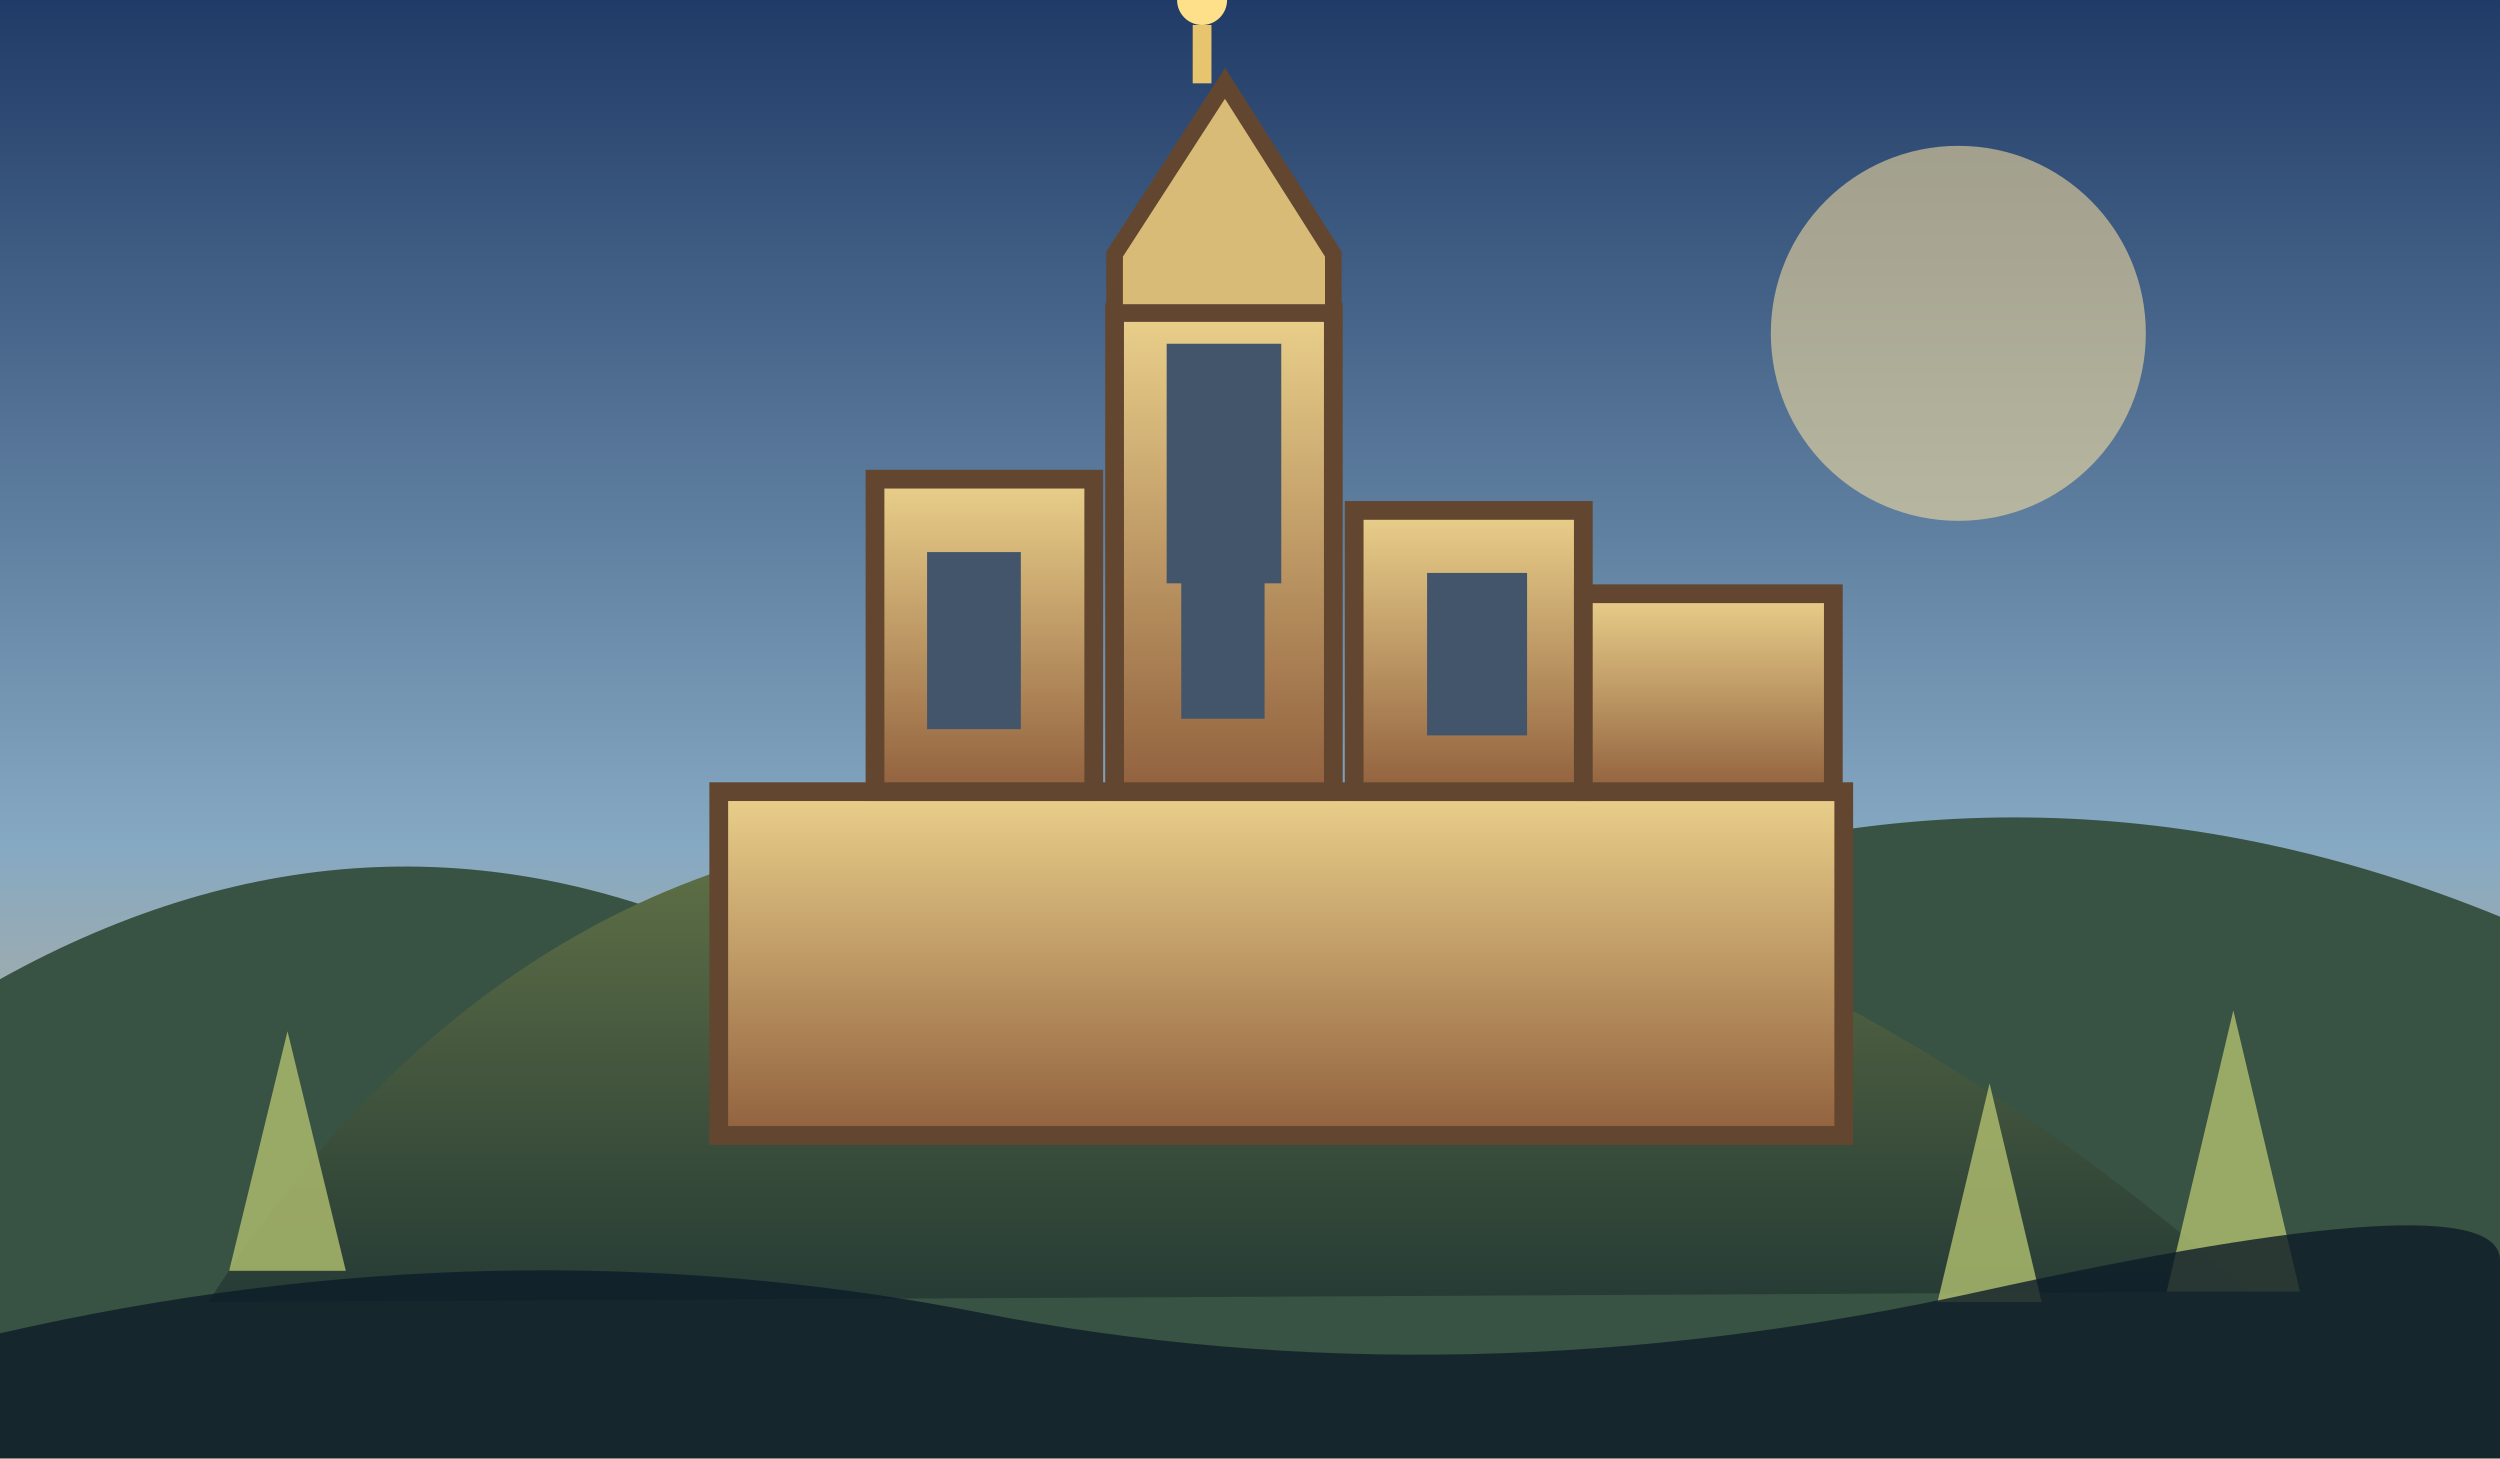
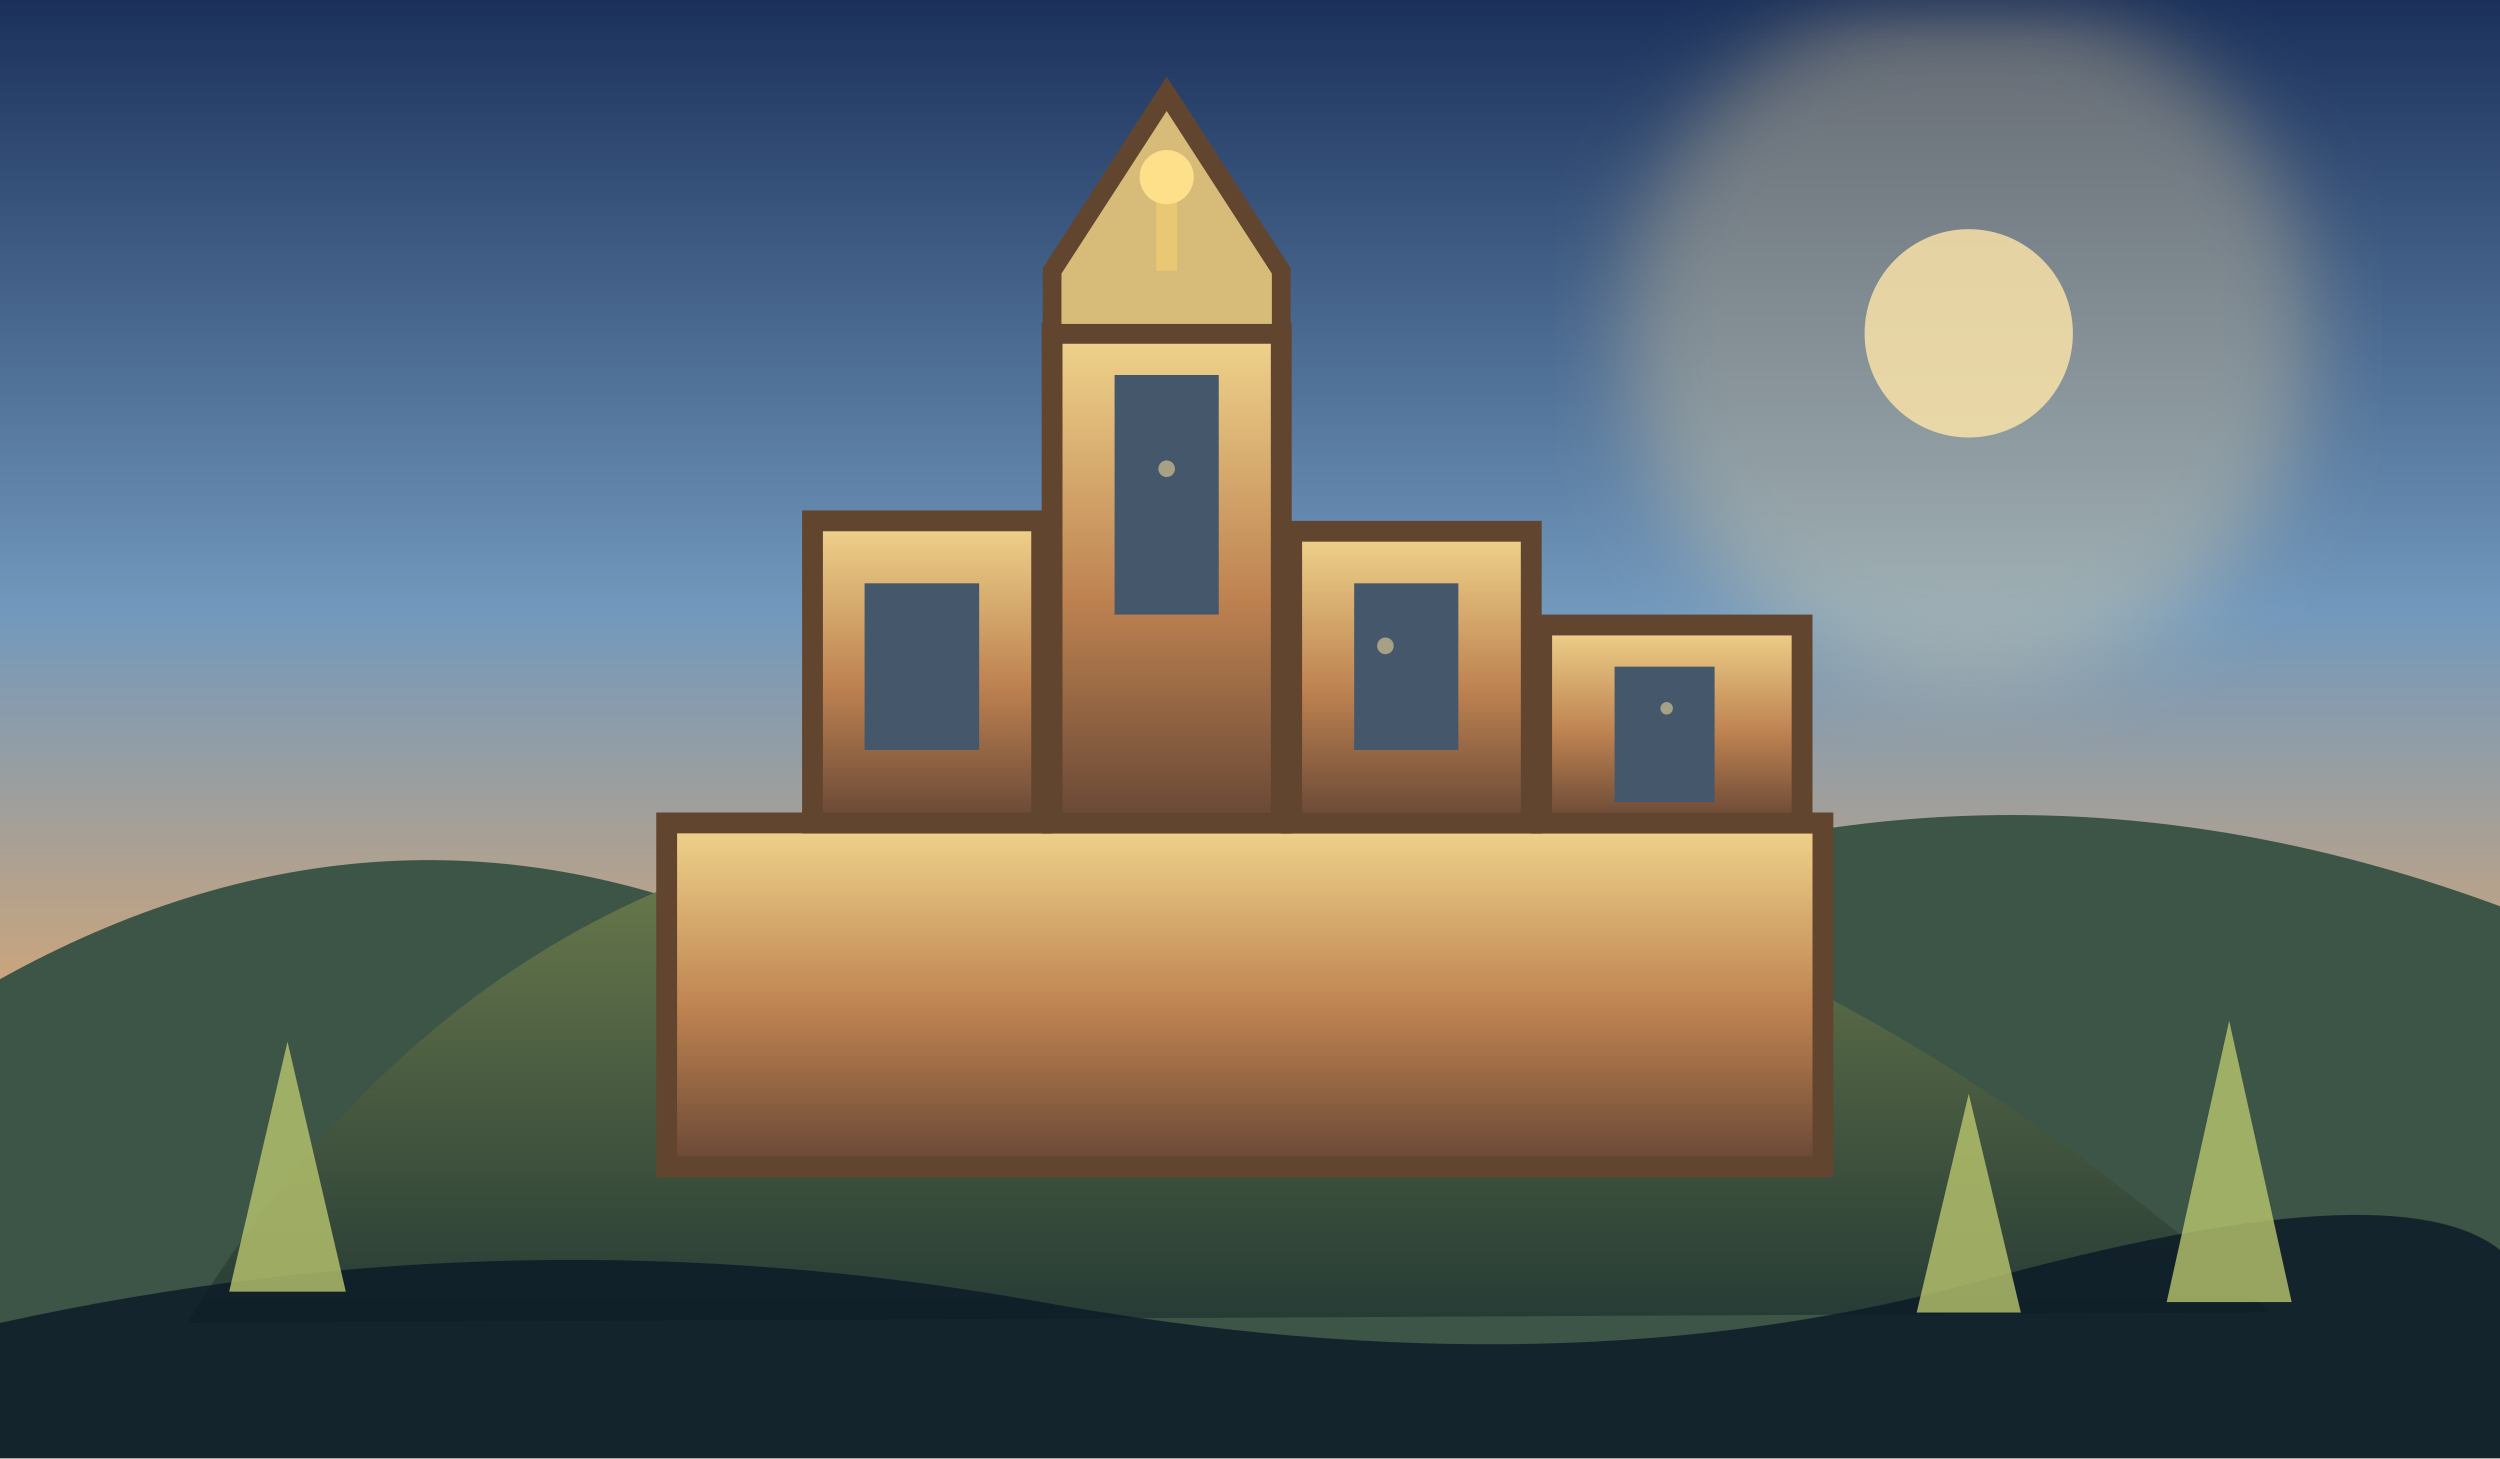
- <svg xmlns="http://www.w3.org/2000/svg" viewBox="0 0 1200 700" role="img" aria-label="Il·lustració cinematogràfica de la Seu Vella de Lleida">
+ <svg xmlns="http://www.w3.org/2000/svg" viewBox="0 0 1200 700" preserveAspectRatio="xMidYMid slice" role="img" aria-label="Lleida, Seu Vella sobre el turó, il·lustració cinematogràfica">
  <defs>
    <linearGradient id="sky" x2="0" y2="1">
-       <stop stop-color="#203b67" />
-       <stop offset=".58" stop-color="#86a9c3" />
-       <stop offset="1" stop-color="#e9b66c" />
+       <stop stop-color="#1b315b" />
+       <stop offset=".42" stop-color="#7299bd" />
+       <stop offset=".76" stop-color="#e8a967" />
+       <stop offset="1" stop-color="#f1d08d" />
    </linearGradient>
    <linearGradient id="hill" x2="0" y2="1">
-       <stop stop-color="#637447" />
+       <stop stop-color="#71814e" />
      <stop offset="1" stop-color="#263b35" />
    </linearGradient>
    <linearGradient id="stone" x2="0" y2="1">
-       <stop stop-color="#ead08b" />
-       <stop offset="1" stop-color="#91613e" />
+       <stop stop-color="#f0d48c" />
+       <stop offset=".55" stop-color="#bd8150" />
+       <stop offset="1" stop-color="#674735" />
    </linearGradient>
+     <filter id="glow">
+       <feGaussianBlur stdDeviation="20" />
+     </filter>
  </defs>
  <rect width="1200" height="700" fill="url(#sky)" />
-   <circle cx="940" cy="160" r="90" fill="#ffe3a1" opacity=".55" />
-   <path d="M0 470 Q180 370 360 455 Q560 330 760 430 Q980 350 1200 440 V700H0Z" fill="#385243" />
-   <path d="M100 625 Q250 390 500 395 Q800 375 1080 620Z" fill="url(#hill)" />
-   <g transform="translate(275 95)">
-     <path d="M70 450V285H610V450Z" fill="url(#stone)" stroke="#624630" stroke-width="9" />
-     <path d="M145 285V135h105v150Z" fill="url(#stone)" stroke="#624630" stroke-width="9" />
-     <path d="M260 285V55h105v230Z" fill="url(#stone)" stroke="#624630" stroke-width="9" />
-     <path d="M375 285V150h110v135Z" fill="url(#stone)" stroke="#624630" stroke-width="9" />
-     <path d="M485 285V190h120v95Z" fill="url(#stone)" stroke="#624630" stroke-width="9" />
-     <path d="M260 55h105v-28l-52-82-53 82Z" fill="#d8bb77" stroke="#624630" stroke-width="8" />
-     <path d="M285 70h55v115h-55zM292 145h40v105h-40zM170 170h45v85h-45zM410 180h48v78h-48z" fill="#43556a" />
-     <path d="M302 -55v-28" stroke="#e7c56f" stroke-width="9" />
-     <circle cx="302" cy="-95" r="12" fill="#ffe08a" />
+   <circle cx="945" cy="160" r="165" fill="#ffe0a0" opacity=".32" filter="url(#glow)" />
+   <circle cx="945" cy="160" r="50" fill="#ffe6a9" opacity=".8" />
+   <path d="M0 470 Q180 370 360 445 Q550 335 750 430 Q970 350 1200 435 V700H0Z" fill="#3c5546" />
+   <path d="M90 635 Q235 395 500 390 Q805 375 1090 630Z" fill="url(#hill)" />
+   <g transform="translate(250 105)">
+     <path d="M70 455V290H625V455Z" fill="url(#stone)" stroke="#61452f" stroke-width="10" />
+     <path d="M140 290V145h110v145Z" fill="url(#stone)" stroke="#61452f" stroke-width="10" />
+     <path d="M255 290V55h110v235Z" fill="url(#stone)" stroke="#61452f" stroke-width="10" />
+     <path d="M370 290V150h115v140Z" fill="url(#stone)" stroke="#61452f" stroke-width="10" />
+     <path d="M490 290V195h125v95Z" fill="url(#stone)" stroke="#61452f" stroke-width="10" />
+     <path d="M255 55h110v-30l-55-85-55 85Z" fill="#d7bb78" stroke="#61452f" stroke-width="9" />
+     <g fill="#45576a">
+       <path d="M285 75h50v115h-50z" />
+       <path d="M165 175h55v80h-55z" />
+       <path d="M400 175h50v80h-50z" />
+       <path d="M525 215h48v65h-48z" />
+     </g>
+     <g fill="#f5dc9a" opacity=".55">
+       <circle cx="310" cy="120" r="4" />
+       <circle cx="415" cy="205" r="4" />
+       <circle cx="550" cy="235" r="3" />
+     </g>
+     <path d="M310 25v-34" stroke="#e8c872" stroke-width="10" />
+     <circle cx="310" cy="-20" r="13" fill="#ffe08a" />
  </g>
-   <g fill="#b2c06f" opacity=".8">
-     <path d="M110 610l28-115 28 115z" />
-     <path d="M1040 620l32-135 32 135z" />
-     <path d="M930 625l25-105 25 105z" />
+   <path d="M0 635 Q250 580 500 625 T950 615 T1200 600 V700H0Z" fill="#0b1a26" opacity=".82" />
+   <g fill="#b9c56e" opacity=".8">
+     <path d="M110 620l28-120 28 120z" />
+     <path d="M1040 625l30-135 30 135z" />
+     <path d="M920 630l25-105 25 105z" />
  </g>
-   <path d="M0 640 Q240 585 470 630 T950 620 T1200 605 V700H0Z" fill="#0d1c27" opacity=".8" />
</svg>
